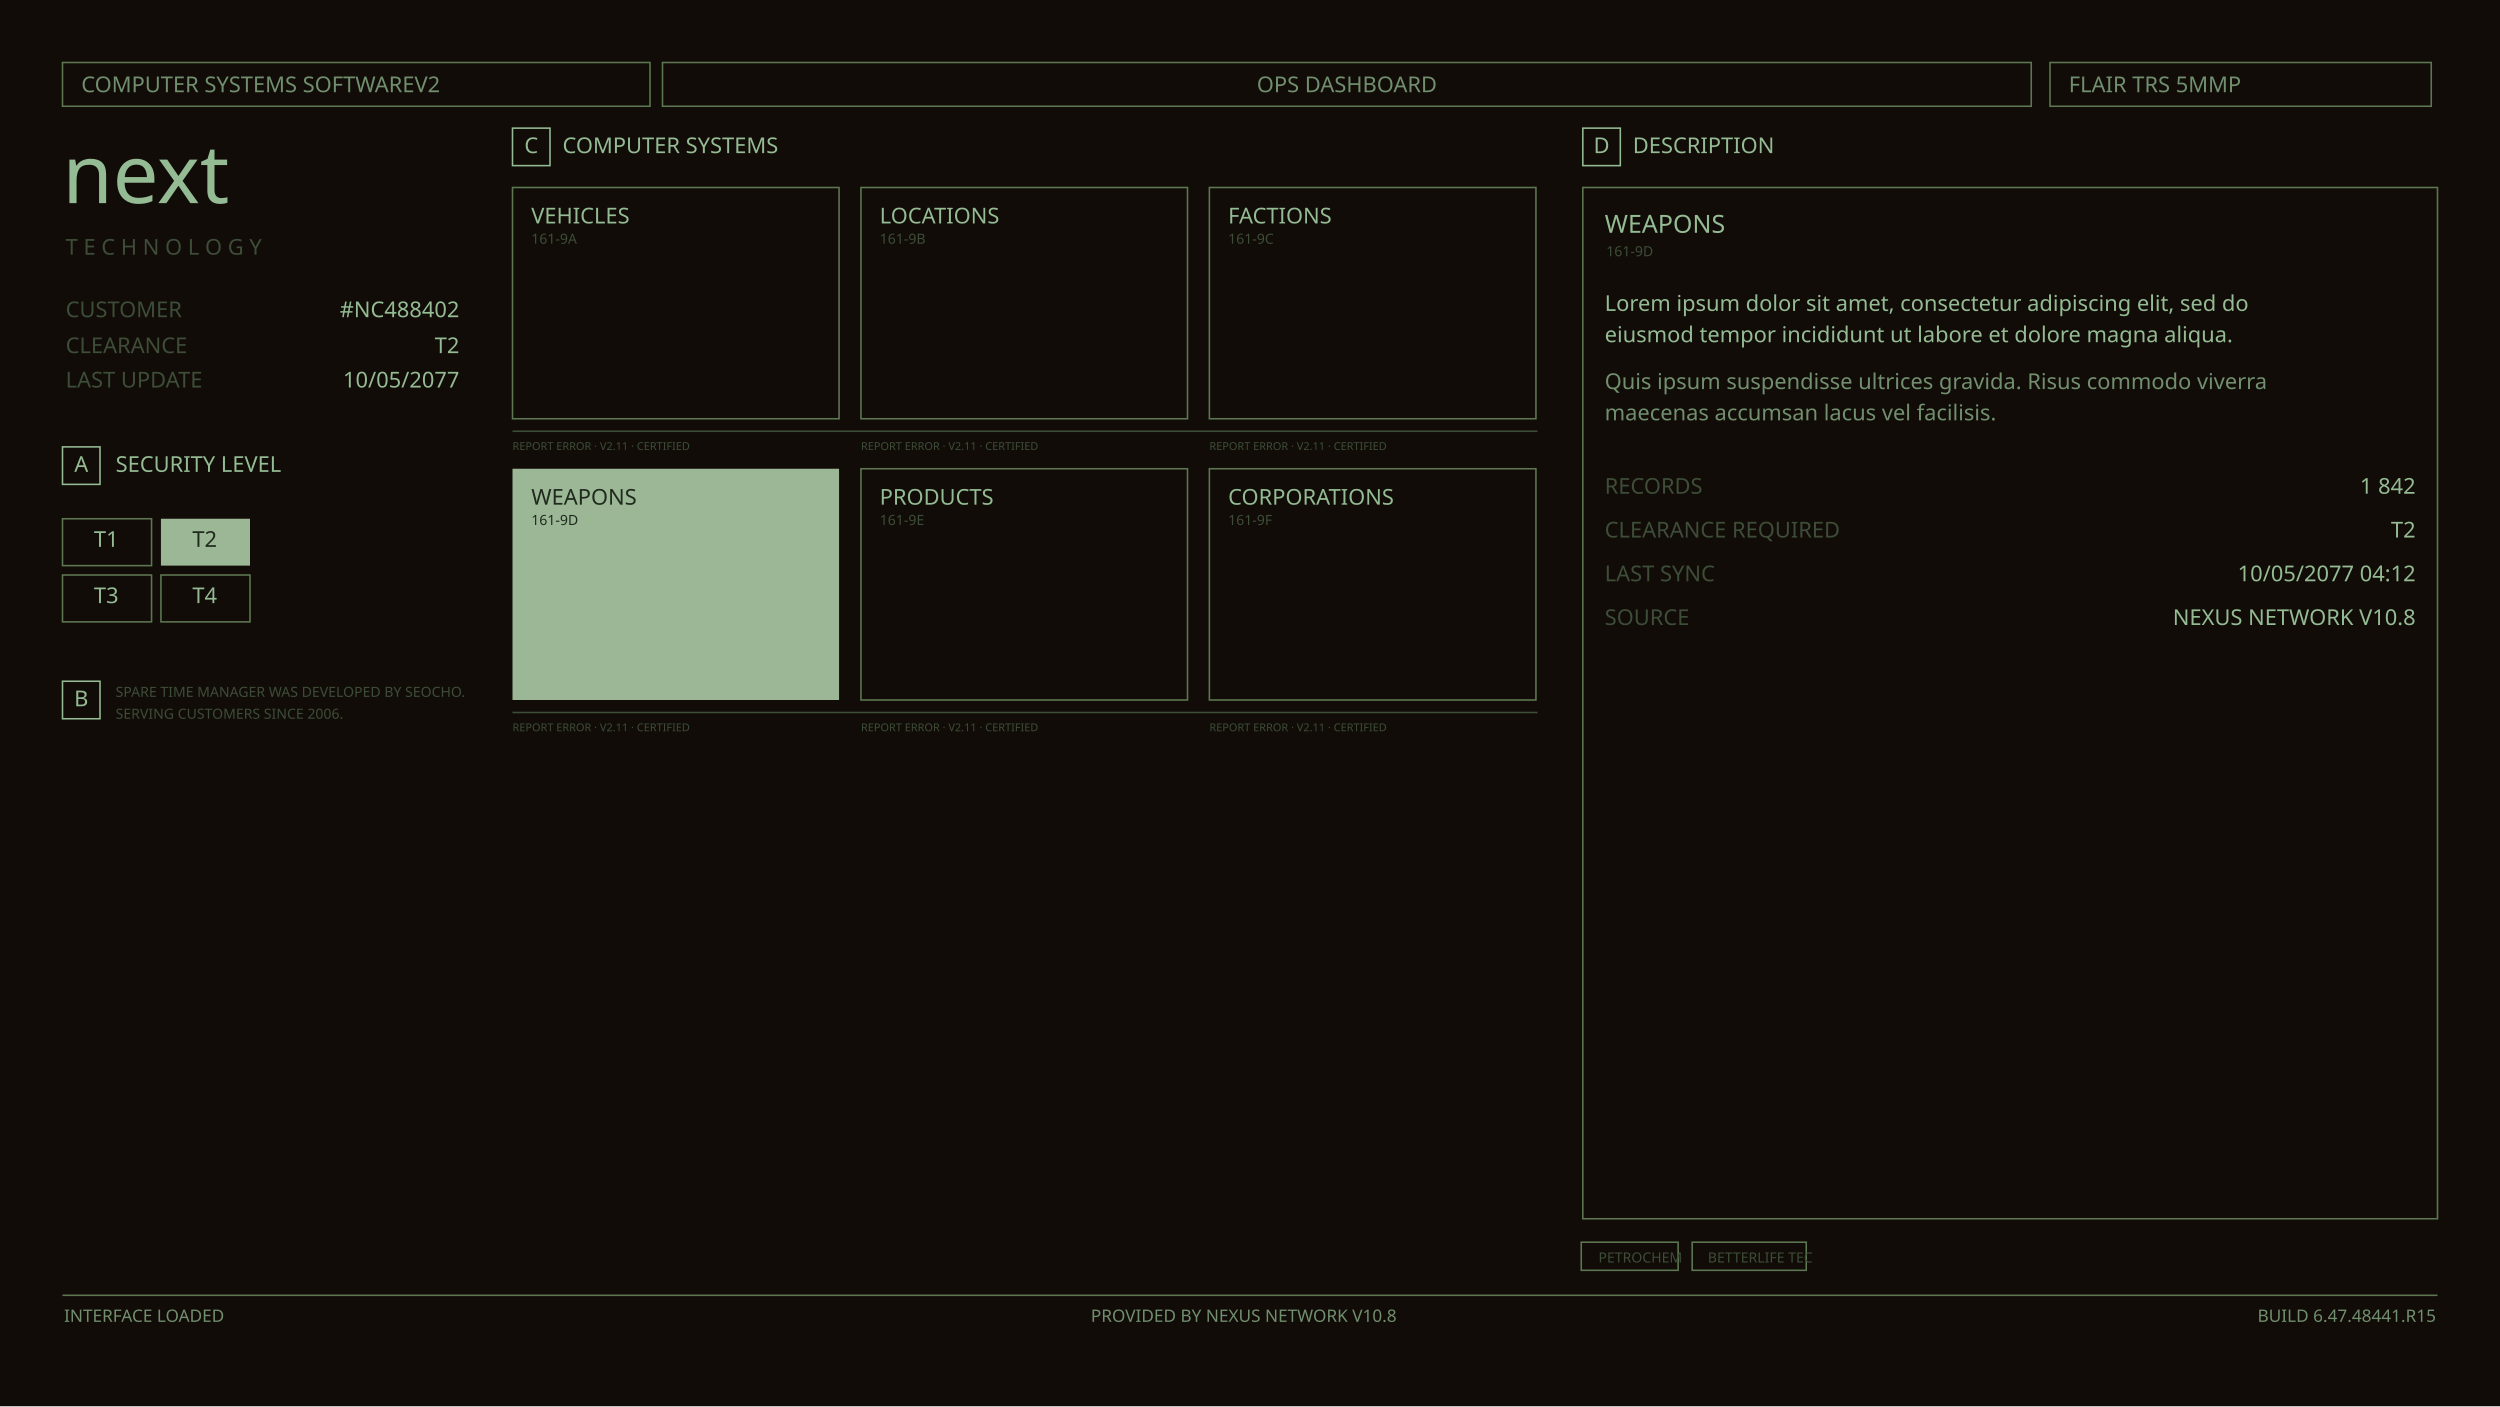
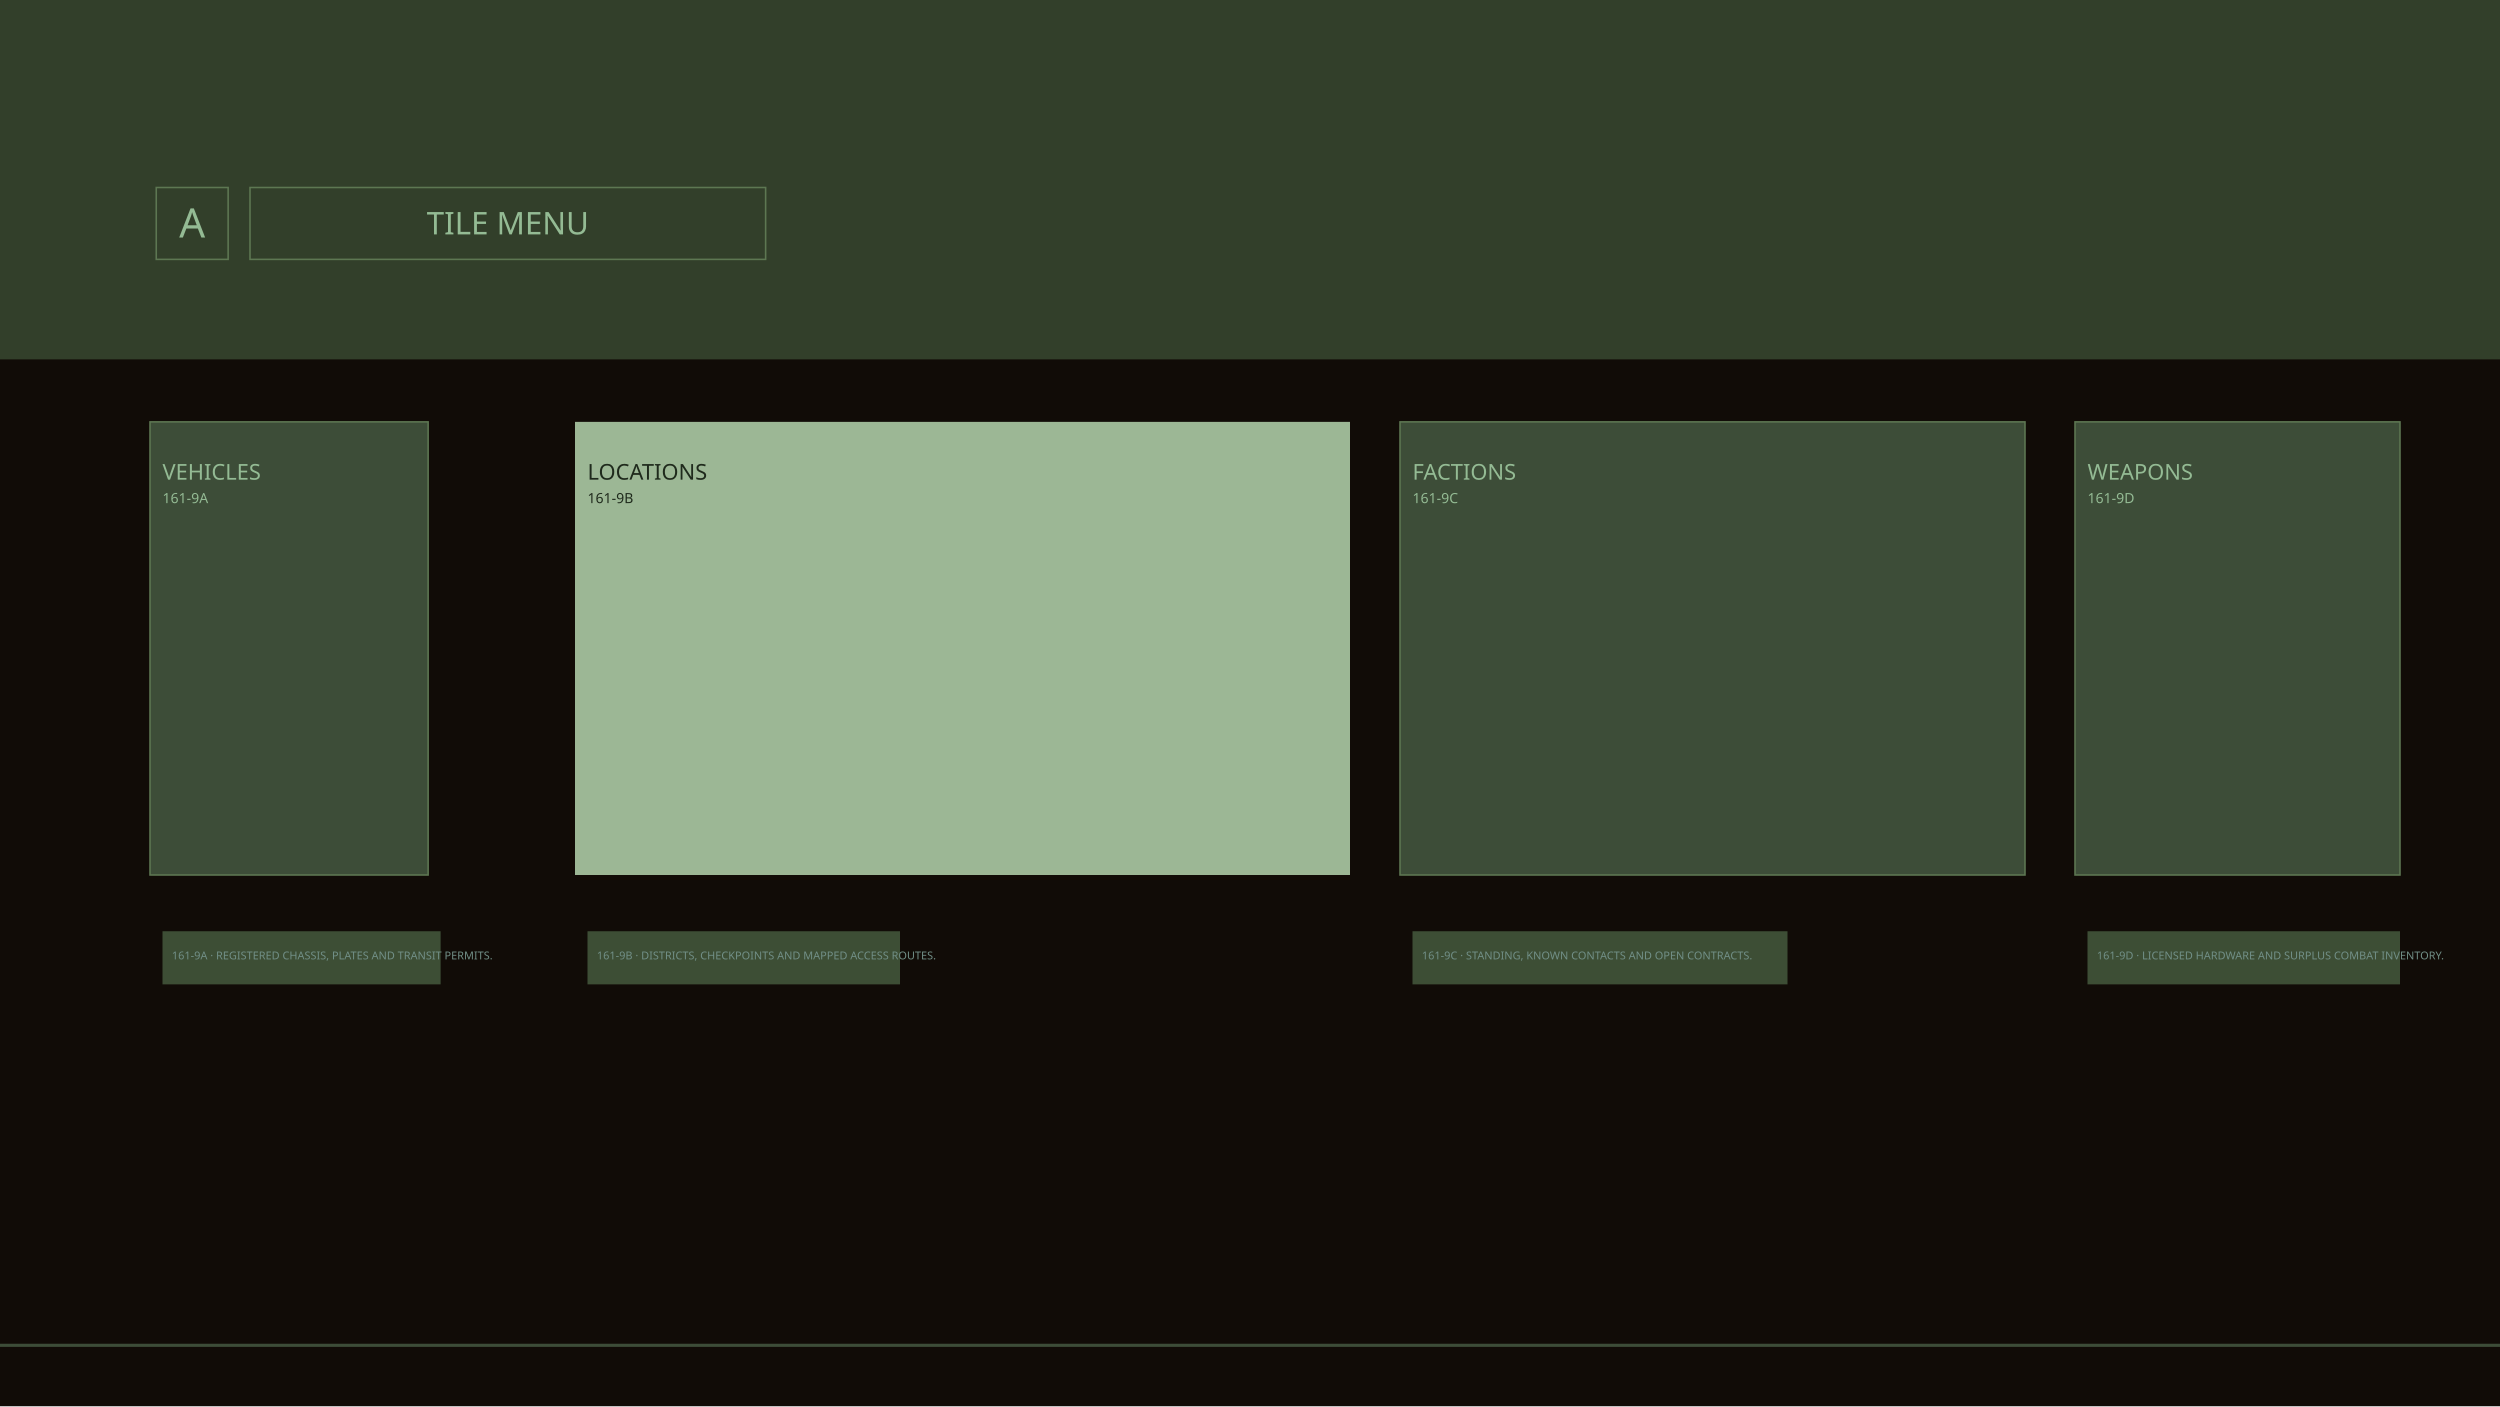
<svg xmlns="http://www.w3.org/2000/svg" width="1600" height="900" viewBox="0 0 1600 900" font-family="Rajdhani">
  <rect width="1600" height="900" fill="#110c07" />
-   <g font-size="14">
-     <rect x="40" y="40" width="376" height="28" fill="none" stroke="#5d7752" stroke-width="1" />
-     <text x="52" y="59" fill="#718f6f">COMPUTER SYSTEMS SOFTWAREV2</text>
-     <rect x="424" y="40" width="876" height="28" fill="none" stroke="#5d7752" stroke-width="1" />
-     <text x="862" y="59" text-anchor="middle" fill="#718f6f">OPS DASHBOARD</text>
-     <rect x="1312" y="40" width="244" height="28" fill="none" stroke="#5d7752" stroke-width="1" />
-     <text x="1324" y="59" fill="#718f6f">FLAIR TRS 5MMP</text>
+   <rect x="0" y="0" width="1600" height="230" fill="#323f2a" />
+   <g>
+     <rect x="100" y="120" width="46" height="46" fill="none" stroke="#5d7752" stroke-width="1" />
+     <text x="123" y="152" text-anchor="middle" font-size="26" fill="#94bb94">A</text>
+     <rect x="160" y="120" width="330" height="46" fill="none" stroke="#5d7752" stroke-width="1" />
+     <text x="325" y="150" text-anchor="middle" font-size="20" fill="#94bb94">TILE MENU</text>
  </g>
  <g>
-     <text x="40" y="130" font-size="52" fill="#94bb94">next</text>
-     <text x="42" y="163" font-size="14" fill="#3d4d38">T E C H N O L O G Y</text>
-     <g font-size="14">
-       <text x="42" y="203" fill="#3d4d38">CUSTOMER</text>
-       <text x="294" y="203" text-anchor="end" fill="#94bb94">#NC488402</text>
-       <text x="42" y="226" fill="#3d4d38">CLEARANCE</text>
-       <text x="294" y="226" text-anchor="end" fill="#94bb94">T2</text>
-       <text x="42" y="248" fill="#3d4d38">LAST UPDATE</text>
-       <text x="294" y="248" text-anchor="end" fill="#94bb94">10/05/2077</text>
-     </g>
-     <g font-size="14">
-       <rect x="40" y="286" width="24" height="24" fill="none" stroke="#94bb94" stroke-width="1" />
-       <text x="52" y="302" text-anchor="middle" fill="#94bb94">A</text>
-       <text x="74" y="302" fill="#94bb94">SECURITY LEVEL</text>
-     </g>
-     <g font-size="14">
-       <rect x="40" y="332" width="57" height="30" fill="none" stroke="#5d7752" stroke-width="1" />
-       <text x="68" y="350" text-anchor="middle" fill="#94bb94">T1</text>
-       <rect x="103" y="332" width="57" height="30" fill="#9cb795" />
-       <text x="131" y="350" text-anchor="middle" fill="#1f2a1c">T2</text>
-       <rect x="40" y="368" width="57" height="30" fill="none" stroke="#5d7752" stroke-width="1" />
-       <text x="68" y="386" text-anchor="middle" fill="#94bb94">T3</text>
-       <rect x="103" y="368" width="57" height="30" fill="none" stroke="#5d7752" stroke-width="1" />
-       <text x="131" y="386" text-anchor="middle" fill="#94bb94">T4</text>
-     </g>
-     <g>
-       <rect x="40" y="436" width="24" height="24" fill="none" stroke="#94bb94" stroke-width="1" />
-       <text x="52" y="452" text-anchor="middle" font-size="14" fill="#94bb94">B</text>
-       <g font-size="9" fill="#3d4d38">
-         <text x="74" y="446">SPARE TIME MANAGER WAS DEVELOPED BY SEOCHO.</text>
-         <text x="74" y="460">SERVING CUSTOMERS SINCE 2006.</text>
-       </g>
-     </g>
+     <rect x="96" y="270" width="178" height="290" fill="#3d4d38" stroke="#5d7752" stroke-width="1" />
+     <text x="104" y="307" font-size="14" fill="#94bb94">VEHICLES</text>
+     <text x="104" y="322" font-size="9" fill="#94bb94">161-9A</text>
+     <rect x="368" y="270" width="496" height="290" fill="#9cb795" />
+     <text x="376" y="307" font-size="14" fill="#1f2a1c">LOCATIONS</text>
+     <text x="376" y="322" font-size="9" fill="#1f2a1c">161-9B</text>
+     <rect x="896" y="270" width="400" height="290" fill="#3d4d38" stroke="#5d7752" stroke-width="1" />
+     <text x="904" y="307" font-size="14" fill="#94bb94">FACTIONS</text>
+     <text x="904" y="322" font-size="9" fill="#94bb94">161-9C</text>
+     <rect x="1328" y="270" width="208" height="290" fill="#3d4d38" stroke="#5d7752" stroke-width="1" />
+     <text x="1336" y="307" font-size="14" fill="#94bb94">WEAPONS</text>
+     <text x="1336" y="322" font-size="9" fill="#94bb94">161-9D</text>
  </g>
-   <g font-size="14">
-     <rect x="328" y="82" width="24" height="24" fill="none" stroke="#94bb94" stroke-width="1" />
-     <text x="340" y="98" text-anchor="middle" fill="#94bb94">C</text>
-     <text x="360" y="98" fill="#94bb94">COMPUTER SYSTEMS</text>
+   <g font-size="7" fill="#718f87">
+     <rect x="104" y="596" width="178" height="34" fill="#3d4e35" />
+     <text x="110" y="614">161-9A · REGISTERED CHASSIS, PLATES AND TRANSIT PERMITS.</text>
+     <rect x="376" y="596" width="200" height="34" fill="#3d4e35" />
+     <text x="382" y="614">161-9B · DISTRICTS, CHECKPOINTS AND MAPPED ACCESS ROUTES.</text>
+     <rect x="904" y="596" width="240" height="34" fill="#3d4e35" />
+     <text x="910" y="614">161-9C · STANDING, KNOWN CONTACTS AND OPEN CONTRACTS.</text>
+     <rect x="1336" y="596" width="200" height="34" fill="#3d4e35" />
+     <text x="1342" y="614">161-9D · LICENSED HARDWARE AND SURPLUS COMBAT INVENTORY.</text>
  </g>
-   <g>
-     <g>
-       <rect x="328" y="120" width="209" height="148" fill="none" stroke="#5d7752" stroke-width="1" />
-       <text x="340" y="143" font-size="14" fill="#94bb94">VEHICLES</text>
-       <text x="340" y="156" font-size="9" fill="#3d4d38">161-9A</text>
-     </g>
-     <g>
-       <rect x="551" y="120" width="209" height="148" fill="none" stroke="#5d7752" stroke-width="1" />
-       <text x="563" y="143" font-size="14" fill="#94bb94">LOCATIONS</text>
-       <text x="563" y="156" font-size="9" fill="#3d4d38">161-9B</text>
-     </g>
-     <g>
-       <rect x="774" y="120" width="209" height="148" fill="none" stroke="#5d7752" stroke-width="1" />
-       <text x="786" y="143" font-size="14" fill="#94bb94">FACTIONS</text>
-       <text x="786" y="156" font-size="9" fill="#3d4d38">161-9C</text>
-     </g>
-     <line x1="328" y1="276" x2="984" y2="276" stroke="#3d4d38" stroke-width="1" />
-     <text x="328" y="288" font-size="7" fill="#3d4d38">REPORT ERROR · V2.11 · CERTIFIED</text>
-     <text x="551" y="288" font-size="7" fill="#3d4d38">REPORT ERROR · V2.11 · CERTIFIED</text>
-     <text x="774" y="288" font-size="7" fill="#3d4d38">REPORT ERROR · V2.11 · CERTIFIED</text>
-     <g>
-       <rect x="328" y="300" width="209" height="148" fill="#9cb795" />
-       <text x="340" y="323" font-size="14" fill="#1f2a1c">WEAPONS</text>
-       <text x="340" y="336" font-size="9" fill="#1f2a1c">161-9D</text>
-     </g>
-     <g>
-       <rect x="551" y="300" width="209" height="148" fill="none" stroke="#5d7752" stroke-width="1" />
-       <text x="563" y="323" font-size="14" fill="#94bb94">PRODUCTS</text>
-       <text x="563" y="336" font-size="9" fill="#3d4d38">161-9E</text>
-     </g>
-     <g>
-       <rect x="774" y="300" width="209" height="148" fill="none" stroke="#5d7752" stroke-width="1" />
-       <text x="786" y="323" font-size="14" fill="#94bb94">CORPORATIONS</text>
-       <text x="786" y="336" font-size="9" fill="#3d4d38">161-9F</text>
-     </g>
-     <line x1="328" y1="456" x2="984" y2="456" stroke="#3d4d38" stroke-width="1" />
-     <text x="328" y="468" font-size="7" fill="#3d4d38">REPORT ERROR · V2.11 · CERTIFIED</text>
-     <text x="551" y="468" font-size="7" fill="#3d4d38">REPORT ERROR · V2.11 · CERTIFIED</text>
-     <text x="774" y="468" font-size="7" fill="#3d4d38">REPORT ERROR · V2.11 · CERTIFIED</text>
-   </g>
-   <g font-size="14">
-     <rect x="1013" y="82" width="24" height="24" fill="none" stroke="#94bb94" stroke-width="1" />
-     <text x="1025" y="98" text-anchor="middle" fill="#94bb94">D</text>
-     <text x="1045" y="98" fill="#94bb94">DESCRIPTION</text>
-   </g>
-   <rect x="1013" y="120" width="547" height="660" fill="none" stroke="#5d7752" stroke-width="1" />
-   <g>
-     <text x="1027" y="149" font-size="16" fill="#94bb94">WEAPONS</text>
-     <text x="1028" y="164" font-size="9" fill="#3d4d38">161-9D</text>
-     <g font-size="14">
-       <text x="1027" y="199" fill="#94bb94">Lorem ipsum dolor sit amet, consectetur adipiscing elit, sed do</text>
-       <text x="1027" y="219" fill="#94bb94">eiusmod tempor incididunt ut labore et dolore magna aliqua.</text>
-       <text x="1027" y="249" fill="#718f6f">Quis ipsum suspendisse ultrices gravida. Risus commodo viverra</text>
-       <text x="1027" y="269" fill="#718f6f">maecenas accumsan lacus vel facilisis.</text>
-     </g>
-     <g font-size="14">
-       <text x="1027" y="316" fill="#3d4d38">RECORDS</text>
-       <text x="1546" y="316" text-anchor="end" fill="#94bb94">1 842</text>
-       <text x="1027" y="344" fill="#3d4d38">CLEARANCE REQUIRED</text>
-       <text x="1546" y="344" text-anchor="end" fill="#94bb94">T2</text>
-       <text x="1027" y="372" fill="#3d4d38">LAST SYNC</text>
-       <text x="1546" y="372" text-anchor="end" fill="#94bb94">10/05/2077 04:12</text>
-       <text x="1027" y="400" fill="#3d4d38">SOURCE</text>
-       <text x="1546" y="400" text-anchor="end" fill="#94bb94">NEXUS NETWORK V10.8</text>
-     </g>
-   </g>
-   <g font-size="9" fill="#3d4d38">
-     <rect x="1012" y="795" width="62" height="18" fill="none" stroke="#5d7752" stroke-width="1" />
-     <text x="1023" y="808">PETROCHEM</text>
-     <rect x="1083" y="795" width="73" height="18" fill="none" stroke="#5d7752" stroke-width="1" />
-     <text x="1093" y="808">BETTERLIFE TEC</text>
-   </g>
-   <line x1="40" y1="829" x2="1560" y2="829" stroke="#5d7752" stroke-width="1" />
-   <g font-size="11" fill="#718f6f">
-     <text x="41" y="846">INTERFACE LOADED</text>
-     <text x="796" y="846" text-anchor="middle">PROVIDED BY NEXUS NETWORK V10.8</text>
-     <text x="1559" y="846" text-anchor="end">BUILD 6.47.48441.R15</text>
-   </g>
+   <rect x="0" y="860" width="1600" height="2" fill="#3d4d38" />
</svg>
